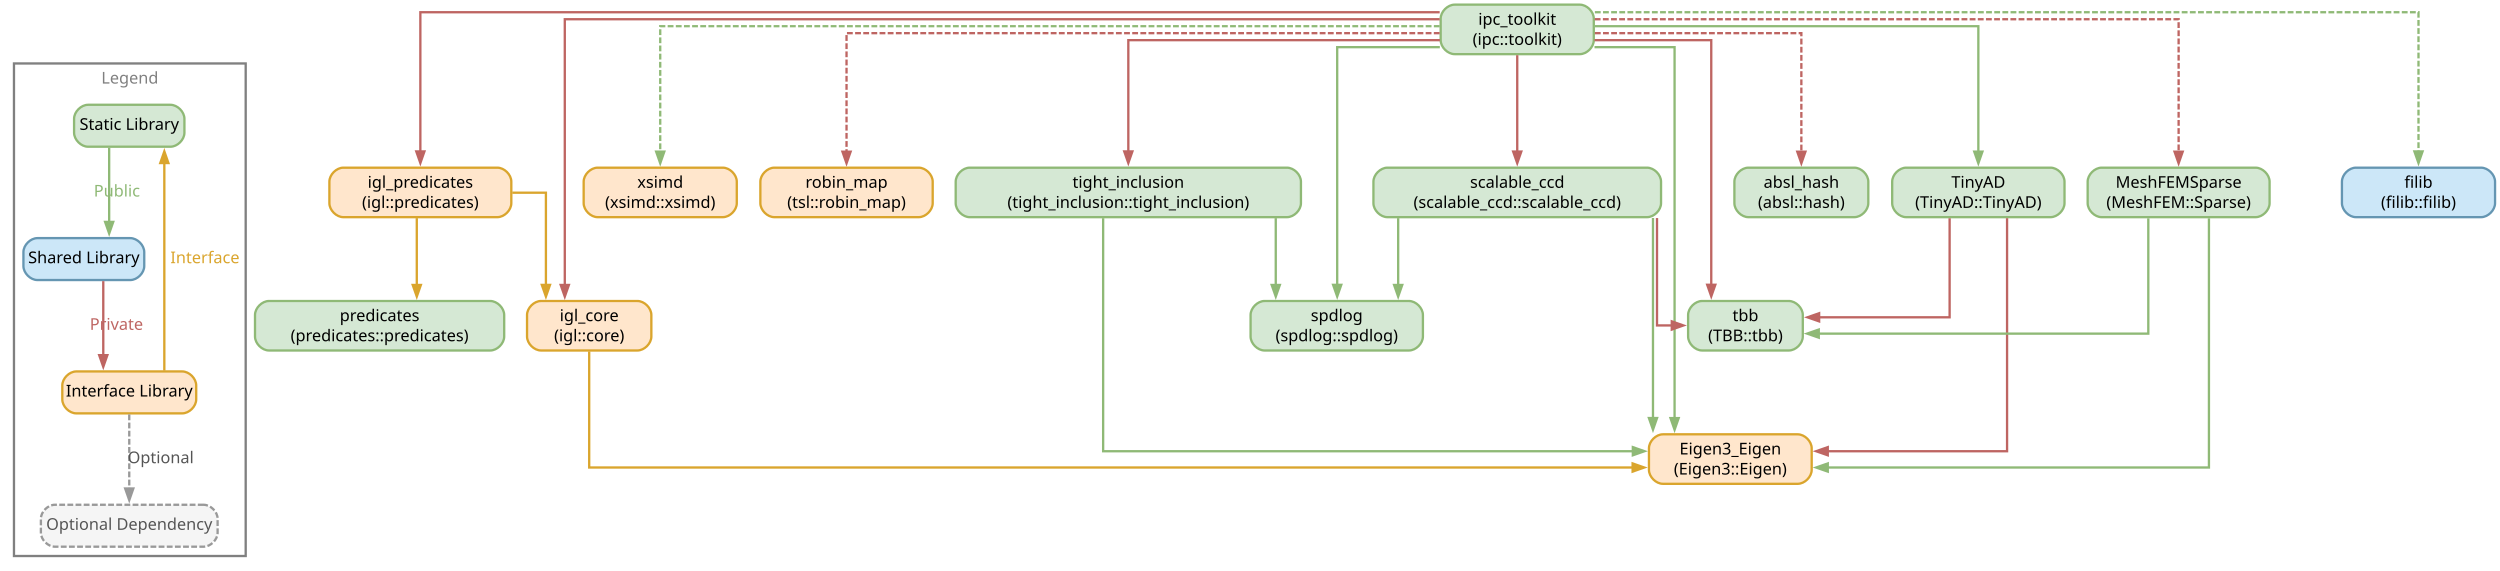
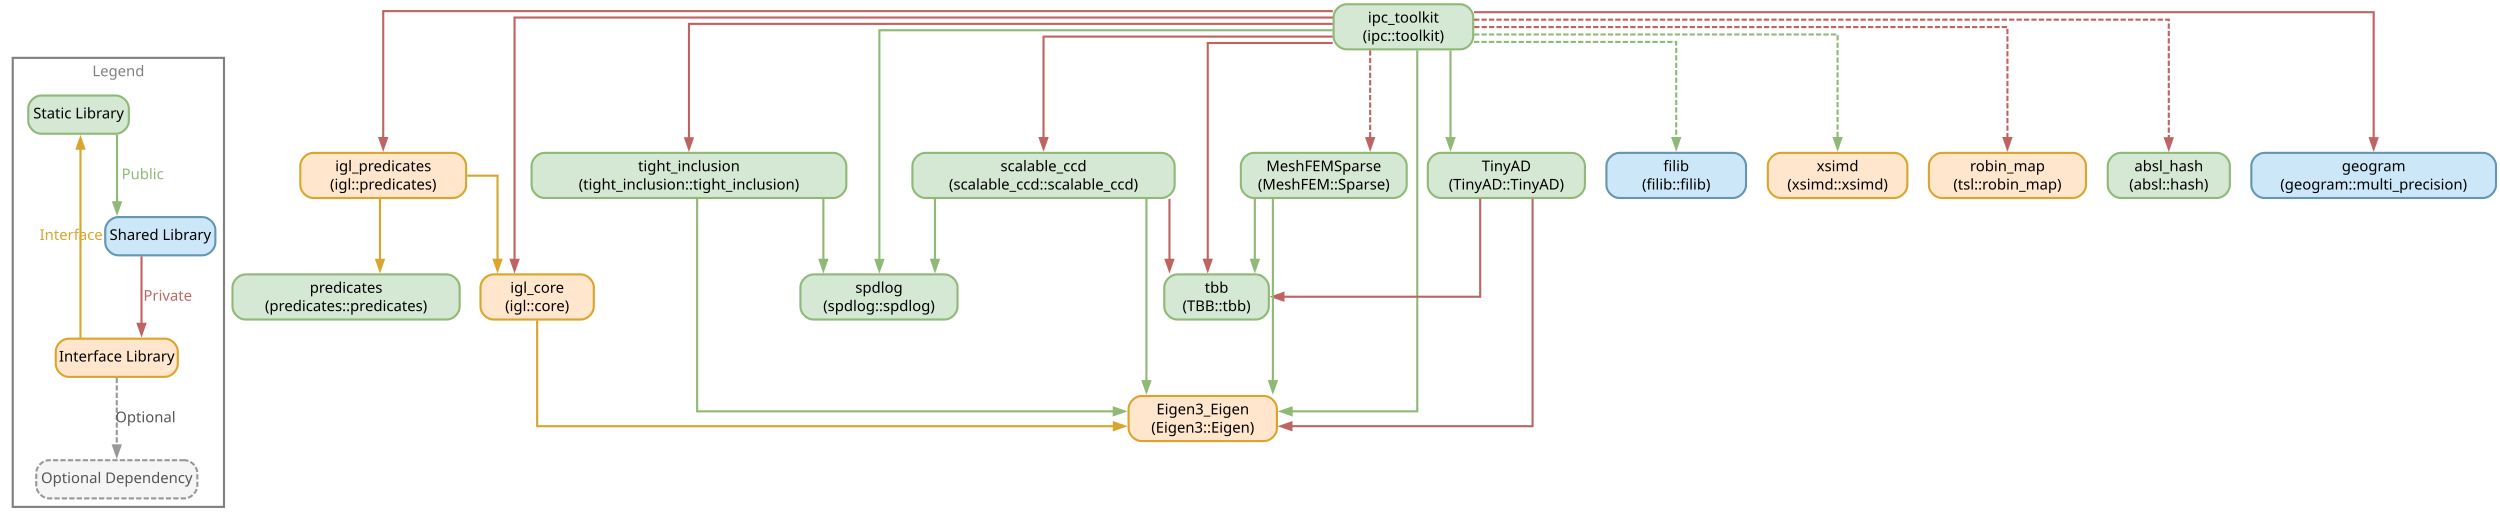
- <svg xmlns="http://www.w3.org/2000/svg" width="2147pt" height="490pt" viewBox="0.00 0.00 2147.00 490.00">
+ <svg xmlns="http://www.w3.org/2000/svg" width="2355pt" height="490pt" viewBox="0.00 0.00 2355.00 490.00">
  <g id="graph0" class="graph" transform="scale(1 1) rotate(0) translate(4 485.5)">
    <g id="clust1" class="cluster">
      <polygon fill="none" stroke="grey" stroke-width="2" points="8,-8 8,-431 207,-431 207,-8 8,-8" />
      <text xml:space="preserve" text-anchor="middle" x="107.5" y="-413.7" font-family="Avenir Medium" font-size="14.00" fill="grey">Legend</text>
    </g>
    <g id="node1" class="node">
-       <path fill="#d5e8d4" stroke="#8fb976" stroke-width="2" d="M142.38,-395.5C142.38,-395.5 71.62,-395.5 71.62,-395.5 65.62,-395.5 59.62,-389.5 59.62,-383.5 59.62,-383.5 59.62,-371.5 59.62,-371.5 59.62,-365.5 65.62,-359.5 71.62,-359.5 71.62,-359.5 142.38,-359.5 142.38,-359.5 148.38,-359.5 154.38,-365.5 154.38,-371.5 154.38,-371.5 154.38,-383.5 154.38,-383.5 154.38,-389.5 148.38,-395.5 142.38,-395.5" />
-       <text xml:space="preserve" text-anchor="middle" x="107" y="-373.95" font-family="Avenir Light" font-size="14.00">Static Library</text>
+       <path fill="#d5e8d4" stroke="#8fb976" stroke-width="2" d="M105.38,-395.5C105.38,-395.5 34.62,-395.5 34.62,-395.5 28.62,-395.5 22.62,-389.5 22.62,-383.5 22.62,-383.5 22.62,-371.5 22.62,-371.5 22.62,-365.5 28.62,-359.5 34.62,-359.5 34.62,-359.5 105.38,-359.5 105.38,-359.5 111.38,-359.5 117.38,-365.5 117.38,-371.5 117.38,-371.5 117.38,-383.5 117.38,-383.5 117.38,-389.5 111.38,-395.5 105.38,-395.5" />
+       <text xml:space="preserve" text-anchor="middle" x="70" y="-373.95" font-family="Avenir Light" font-size="14.00">Static Library</text>
    </g>
    <g id="node2" class="node">
-       <path fill="#cce7f8" stroke="#6596b2" stroke-width="2" d="M107.88,-281C107.88,-281 28.12,-281 28.12,-281 22.12,-281 16.12,-275 16.12,-269 16.12,-269 16.12,-257 16.12,-257 16.12,-251 22.12,-245 28.12,-245 28.12,-245 107.88,-245 107.88,-245 113.88,-245 119.88,-251 119.88,-257 119.88,-257 119.88,-269 119.88,-269 119.88,-275 113.88,-281 107.88,-281" />
-       <text xml:space="preserve" text-anchor="middle" x="68" y="-259.45" font-family="Avenir Light" font-size="14.00">Shared Library</text>
+       <path fill="#cce7f8" stroke="#6596b2" stroke-width="2" d="M186.88,-281C186.88,-281 107.12,-281 107.12,-281 101.12,-281 95.12,-275 95.12,-269 95.12,-269 95.12,-257 95.12,-257 95.12,-251 101.12,-245 107.12,-245 107.12,-245 186.88,-245 186.88,-245 192.88,-245 198.88,-251 198.88,-257 198.88,-257 198.88,-269 198.88,-269 198.88,-275 192.88,-281 186.88,-281" />
+       <text xml:space="preserve" text-anchor="middle" x="147" y="-259.45" font-family="Avenir Light" font-size="14.00">Shared Library</text>
    </g>
    <g id="edge1" class="edge">
-       <path fill="none" stroke="#8fb976" stroke-width="2" d="M89.75,-358.59C89.75,-358.59 89.75,-294.96 89.75,-294.96" />
-       <polygon fill="#8fb976" stroke="#8fb976" stroke-width="2" points="93.25,-294.96 89.75,-284.96 86.25,-294.96 93.25,-294.96" />
-       <text xml:space="preserve" text-anchor="middle" x="96.38" y="-316.7" font-family="Avenir Light" font-size="14.00" fill="#8fb976">Public</text>
+       <path fill="none" stroke="#8fb976" stroke-width="2" d="M106.25,-358.59C106.25,-358.59 106.25,-294.96 106.25,-294.96" />
+       <polygon fill="#8fb976" stroke="#8fb976" stroke-width="2" points="109.75,-294.96 106.25,-284.96 102.75,-294.96 109.75,-294.96" />
+       <text xml:space="preserve" text-anchor="middle" x="130.38" y="-316.7" font-family="Avenir Light" font-size="14.00" fill="#8fb976">Public</text>
    </g>
    <g id="node3" class="node">
-       <path fill="#ffe6cc" stroke="#daa52d" stroke-width="2" d="M152.5,-166.5C152.5,-166.5 61.5,-166.5 61.5,-166.5 55.5,-166.5 49.5,-160.5 49.5,-154.5 49.5,-154.5 49.5,-142.5 49.5,-142.5 49.5,-136.5 55.5,-130.5 61.5,-130.5 61.5,-130.5 152.5,-130.5 152.5,-130.5 158.5,-130.5 164.5,-136.5 164.5,-142.5 164.5,-142.5 164.5,-154.5 164.5,-154.5 164.5,-160.5 158.5,-166.5 152.5,-166.5" />
-       <text xml:space="preserve" text-anchor="middle" x="107" y="-144.95" font-family="Avenir Light" font-size="14.00">Interface Library</text>
+       <path fill="#ffe6cc" stroke="#daa52d" stroke-width="2" d="M151.5,-166.5C151.5,-166.5 60.5,-166.5 60.5,-166.5 54.5,-166.5 48.5,-160.5 48.5,-154.5 48.5,-154.5 48.5,-142.5 48.5,-142.5 48.5,-136.5 54.5,-130.5 60.5,-130.5 60.5,-130.5 151.5,-130.5 151.5,-130.5 157.5,-130.5 163.5,-136.5 163.5,-142.5 163.5,-142.5 163.5,-154.5 163.5,-154.5 163.5,-160.5 157.5,-166.5 151.5,-166.5" />
+       <text xml:space="preserve" text-anchor="middle" x="106" y="-144.95" font-family="Avenir Light" font-size="14.00">Interface Library</text>
    </g>
    <g id="edge3" class="edge">
-       <path fill="none" stroke="#be6562" stroke-width="2" d="M84.69,-244.09C84.69,-244.09 84.69,-180.46 84.69,-180.46" />
-       <polygon fill="#be6562" stroke="#be6562" stroke-width="2" points="88.19,-180.46 84.69,-170.46 81.19,-180.46 88.19,-180.46" />
-       <text xml:space="preserve" text-anchor="middle" x="96" y="-202.2" font-family="Avenir Light" font-size="14.00" fill="#be6562">Private</text>
+       <path fill="none" stroke="#be6562" stroke-width="2" d="M129.31,-244.09C129.31,-244.09 129.31,-180.46 129.31,-180.46" />
+       <polygon fill="#be6562" stroke="#be6562" stroke-width="2" points="132.81,-180.46 129.31,-170.46 125.81,-180.46 132.81,-180.46" />
+       <text xml:space="preserve" text-anchor="middle" x="154" y="-202.2" font-family="Avenir Light" font-size="14.00" fill="#be6562">Private</text>
    </g>
    <g id="edge2" class="edge">
-       <path fill="none" stroke="#daa52d" stroke-width="2" d="M137.12,-167.24C137.12,-167.24 137.12,-345.47 137.12,-345.47" />
-       <polygon fill="#daa52d" stroke="#daa52d" stroke-width="2" points="133.63,-345.47 137.13,-355.47 140.63,-345.47 133.63,-345.47" />
-       <text xml:space="preserve" text-anchor="middle" x="172" y="-259.45" font-family="Avenir Light" font-size="14.00" fill="#daa52d">Interface</text>
+       <path fill="none" stroke="#daa52d" stroke-width="2" d="M71.81,-167.24C71.81,-167.24 71.81,-345.47 71.81,-345.47" />
+       <polygon fill="#daa52d" stroke="#daa52d" stroke-width="2" points="68.31,-345.47 71.81,-355.47 75.31,-345.47 68.31,-345.47" />
+       <text xml:space="preserve" text-anchor="middle" x="63" y="-259.45" font-family="Avenir Light" font-size="14.00" fill="#daa52d">Interface</text>
    </g>
    <g id="node4" class="node">
-       <path fill="#f5f5f5" stroke="#999999" stroke-width="2" stroke-dasharray="5,2" d="M170.88,-52C170.88,-52 43.12,-52 43.12,-52 37.12,-52 31.12,-46 31.12,-40 31.12,-40 31.12,-28 31.12,-28 31.12,-22 37.12,-16 43.12,-16 43.12,-16 170.88,-16 170.88,-16 176.88,-16 182.88,-22 182.88,-28 182.88,-28 182.88,-40 182.88,-40 182.88,-46 176.88,-52 170.88,-52" />
-       <text xml:space="preserve" text-anchor="middle" x="107" y="-30.45" font-family="Avenir Light" font-size="14.00" fill="#555555">Optional Dependency</text>
+       <path fill="#f5f5f5" stroke="#999999" stroke-width="2" stroke-dasharray="5,2" d="M169.88,-52C169.88,-52 42.12,-52 42.12,-52 36.12,-52 30.12,-46 30.12,-40 30.12,-40 30.12,-28 30.12,-28 30.12,-22 36.12,-16 42.12,-16 42.12,-16 169.88,-16 169.88,-16 175.88,-16 181.88,-22 181.88,-28 181.88,-28 181.88,-40 181.88,-40 181.88,-46 175.88,-52 169.88,-52" />
+       <text xml:space="preserve" text-anchor="middle" x="106" y="-30.45" font-family="Avenir Light" font-size="14.00" fill="#555555">Optional Dependency</text>
    </g>
    <g id="edge4" class="edge">
-       <path fill="none" stroke="#999999" stroke-width="2" stroke-dasharray="5,2" d="M107,-129.59C107,-129.59 107,-65.96 107,-65.96" />
-       <polygon fill="#999999" stroke="#999999" stroke-width="2" points="110.5,-65.96 107,-55.96 103.5,-65.96 110.5,-65.96" />
-       <text xml:space="preserve" text-anchor="middle" x="134" y="-87.7" font-family="Avenir Light" font-size="14.00" fill="#555555">Optional</text>
+       <path fill="none" stroke="#999999" stroke-width="2" stroke-dasharray="5,2" d="M106,-129.59C106,-129.59 106,-65.96 106,-65.96" />
+       <polygon fill="#999999" stroke="#999999" stroke-width="2" points="109.5,-65.96 106,-55.96 102.5,-65.96 109.5,-65.96" />
+       <text xml:space="preserve" text-anchor="middle" x="133" y="-87.7" font-family="Avenir Light" font-size="14.00" fill="#555555">Optional</text>
    </g>
    <g id="node5" class="node">
-       <path fill="#d5e8d4" stroke="#8fb976" stroke-width="2" d="M1352.75,-481.5C1352.75,-481.5 1245.25,-481.5 1245.25,-481.5 1239.25,-481.5 1233.25,-475.5 1233.25,-469.5 1233.25,-469.5 1233.25,-451 1233.25,-451 1233.25,-445 1239.25,-439 1245.25,-439 1245.25,-439 1352.75,-439 1352.75,-439 1358.75,-439 1364.75,-445 1364.75,-451 1364.75,-451 1364.75,-469.5 1364.75,-469.5 1364.75,-475.5 1358.75,-481.5 1352.75,-481.5" />
-       <text xml:space="preserve" text-anchor="middle" x="1299" y="-464.2" font-family="Menlo" font-size="14.00">ipc_toolkit</text>
-       <text xml:space="preserve" text-anchor="middle" x="1299" y="-446.95" font-family="Menlo" font-size="14.00">(ipc::toolkit)</text>
+       <path fill="#d5e8d4" stroke="#8fb976" stroke-width="2" d="M1371.75,-481.5C1371.75,-481.5 1264.25,-481.5 1264.25,-481.5 1258.25,-481.5 1252.25,-475.5 1252.25,-469.5 1252.25,-469.5 1252.25,-451 1252.25,-451 1252.25,-445 1258.25,-439 1264.25,-439 1264.25,-439 1371.75,-439 1371.75,-439 1377.75,-439 1383.75,-445 1383.75,-451 1383.75,-451 1383.75,-469.5 1383.75,-469.5 1383.75,-475.5 1377.75,-481.5 1371.75,-481.5" />
+       <text xml:space="preserve" text-anchor="middle" x="1318" y="-464.2" font-family="Menlo" font-size="14.00">ipc_toolkit</text>
+       <text xml:space="preserve" text-anchor="middle" x="1318" y="-446.95" font-family="Menlo" font-size="14.00">(ipc::toolkit)</text>
    </g>
    <g id="node6" class="node">
-       <path fill="#ffe6cc" stroke="#daa52d" stroke-width="2" d="M1539.88,-112.5C1539.88,-112.5 1424.12,-112.5 1424.12,-112.5 1418.12,-112.5 1412.12,-106.5 1412.12,-100.5 1412.12,-100.5 1412.12,-82 1412.12,-82 1412.12,-76 1418.12,-70 1424.12,-70 1424.12,-70 1539.88,-70 1539.88,-70 1545.88,-70 1551.88,-76 1551.88,-82 1551.88,-82 1551.88,-100.5 1551.88,-100.5 1551.88,-106.5 1545.88,-112.5 1539.88,-112.5" />
-       <text xml:space="preserve" text-anchor="middle" x="1482" y="-95.2" font-family="Menlo" font-size="14.00">Eigen3_Eigen</text>
-       <text xml:space="preserve" text-anchor="middle" x="1482" y="-77.95" font-family="Menlo" font-size="14.00">(Eigen3::Eigen)</text>
+       <path fill="#ffe6cc" stroke="#daa52d" stroke-width="2" d="M1186.88,-112.5C1186.88,-112.5 1071.12,-112.5 1071.12,-112.5 1065.12,-112.5 1059.12,-106.5 1059.12,-100.5 1059.12,-100.5 1059.12,-82 1059.12,-82 1059.12,-76 1065.12,-70 1071.12,-70 1071.12,-70 1186.88,-70 1186.88,-70 1192.88,-70 1198.88,-76 1198.88,-82 1198.88,-82 1198.88,-100.5 1198.88,-100.5 1198.88,-106.5 1192.88,-112.5 1186.88,-112.5" />
+       <text xml:space="preserve" text-anchor="middle" x="1129" y="-95.2" font-family="Menlo" font-size="14.00">Eigen3_Eigen</text>
+       <text xml:space="preserve" text-anchor="middle" x="1129" y="-77.95" font-family="Menlo" font-size="14.00">(Eigen3::Eigen)</text>
    </g>
    <g id="edge8" class="edge">
-       <path fill="none" stroke="#8fb976" stroke-width="2" d="M1365.37,-445C1399.55,-445 1434.12,-445 1434.12,-445 1434.12,-445 1434.12,-126.41 1434.12,-126.41" />
-       <polygon fill="#8fb976" stroke="#8fb976" stroke-width="2" points="1437.63,-126.41 1434.13,-116.41 1430.63,-126.41 1437.63,-126.41" />
+       <path fill="none" stroke="#8fb976" stroke-width="2" d="M1331.06,-438.13C1331.06,-359.49 1331.06,-98 1331.06,-98 1331.06,-98 1212.7,-98 1212.7,-98" />
+       <polygon fill="#8fb976" stroke="#8fb976" stroke-width="2" points="1212.7,-94.5 1202.7,-98 1212.7,-101.5 1212.7,-94.5" />
    </g>
    <g id="node7" class="node">
-       <path fill="#cce7f8" stroke="#6596b2" stroke-width="2" d="M2126.75,-341.5C2126.75,-341.5 2019.25,-341.5 2019.25,-341.5 2013.25,-341.5 2007.25,-335.5 2007.25,-329.5 2007.25,-329.5 2007.25,-311 2007.25,-311 2007.25,-305 2013.25,-299 2019.25,-299 2019.25,-299 2126.75,-299 2126.75,-299 2132.75,-299 2138.75,-305 2138.75,-311 2138.75,-311 2138.75,-329.5 2138.75,-329.5 2138.75,-335.5 2132.75,-341.5 2126.75,-341.5" />
-       <text xml:space="preserve" text-anchor="middle" x="2073" y="-324.2" font-family="Menlo" font-size="14.00">filib</text>
-       <text xml:space="preserve" text-anchor="middle" x="2073" y="-306.95" font-family="Menlo" font-size="14.00">(filib::filib)</text>
+       <path fill="#cce7f8" stroke="#6596b2" stroke-width="2" d="M1628.75,-341.5C1628.75,-341.5 1521.25,-341.5 1521.25,-341.5 1515.25,-341.5 1509.25,-335.5 1509.25,-329.5 1509.25,-329.5 1509.25,-311 1509.25,-311 1509.25,-305 1515.25,-299 1521.25,-299 1521.25,-299 1628.75,-299 1628.75,-299 1634.75,-299 1640.75,-305 1640.75,-311 1640.75,-311 1640.75,-329.5 1640.75,-329.5 1640.75,-335.5 1634.75,-341.5 1628.75,-341.5" />
+       <text xml:space="preserve" text-anchor="middle" x="1575" y="-324.2" font-family="Menlo" font-size="14.00">filib</text>
+       <text xml:space="preserve" text-anchor="middle" x="1575" y="-306.95" font-family="Menlo" font-size="14.00">(filib::filib)</text>
    </g>
    <g id="edge9" class="edge">
-       <path fill="none" stroke="#8fb976" stroke-width="2" stroke-dasharray="5,2" d="M1365.66,-475C1553.4,-475 2073,-475 2073,-475 2073,-475 2073,-355.45 2073,-355.45" />
-       <polygon fill="#8fb976" stroke="#8fb976" stroke-width="2" points="2076.5,-355.45 2073,-345.45 2069.5,-355.45 2076.5,-355.45" />
+       <path fill="none" stroke="#8fb976" stroke-width="2" stroke-dasharray="5,2" d="M1384.52,-446C1460.67,-446 1575,-446 1575,-446 1575,-446 1575,-355.47 1575,-355.47" />
+       <polygon fill="#8fb976" stroke="#8fb976" stroke-width="2" points="1578.5,-355.47 1575,-345.47 1571.5,-355.47 1578.5,-355.47" />
    </g>
    <g id="node8" class="node">
      <path fill="#ffe6cc" stroke="#daa52d" stroke-width="2" d="M543.38,-227C543.38,-227 460.62,-227 460.62,-227 454.62,-227 448.62,-221 448.62,-215 448.62,-215 448.62,-196.5 448.62,-196.5 448.62,-190.5 454.62,-184.5 460.62,-184.5 460.62,-184.5 543.38,-184.5 543.38,-184.5 549.38,-184.5 555.38,-190.5 555.38,-196.5 555.38,-196.5 555.38,-215 555.38,-215 555.38,-221 549.38,-227 543.38,-227" />
      <text xml:space="preserve" text-anchor="middle" x="502" y="-209.7" font-family="Menlo" font-size="14.00">igl_core</text>
      <text xml:space="preserve" text-anchor="middle" x="502" y="-192.45" font-family="Menlo" font-size="14.00">(igl::core)</text>
    </g>
    <g id="edge10" class="edge">
-       <path fill="none" stroke="#be6562" stroke-width="2" d="M1232.41,-469C1037.37,-469 481.04,-469 481.04,-469 481.04,-469 481.04,-240.77 481.04,-240.77" />
-       <polygon fill="#be6562" stroke="#be6562" stroke-width="2" points="484.54,-240.77 481.04,-230.77 477.54,-240.77 484.54,-240.77" />
+       <path fill="none" stroke="#be6562" stroke-width="2" d="M1251.6,-469C1053.56,-469 480.71,-469 480.71,-469 480.71,-469 480.71,-240.77 480.71,-240.77" />
+       <polygon fill="#be6562" stroke="#be6562" stroke-width="2" points="484.21,-240.77 480.71,-230.77 477.21,-240.77 484.21,-240.77" />
    </g>
    <g id="node9" class="node">
      <path fill="#ffe6cc" stroke="#daa52d" stroke-width="2" d="M423.12,-341.5C423.12,-341.5 290.88,-341.5 290.88,-341.5 284.88,-341.5 278.88,-335.5 278.88,-329.5 278.88,-329.5 278.88,-311 278.88,-311 278.88,-305 284.88,-299 290.88,-299 290.88,-299 423.12,-299 423.12,-299 429.12,-299 435.12,-305 435.12,-311 435.12,-311 435.12,-329.5 435.12,-329.5 435.12,-335.5 429.12,-341.5 423.12,-341.5" />
      <text xml:space="preserve" text-anchor="middle" x="357" y="-324.2" font-family="Menlo" font-size="14.00">igl_predicates</text>
      <text xml:space="preserve" text-anchor="middle" x="357" y="-306.95" font-family="Menlo" font-size="14.00">(igl::predicates)</text>
    </g>
    <g id="edge11" class="edge">
-       <path fill="none" stroke="#be6562" stroke-width="2" d="M1232.39,-475C1017.57,-475 357,-475 357,-475 357,-475 357,-355.45 357,-355.45" />
+       <path fill="none" stroke="#be6562" stroke-width="2" d="M1251.57,-475C1034.04,-475 357,-475 357,-475 357,-475 357,-355.45 357,-355.45" />
      <polygon fill="#be6562" stroke="#be6562" stroke-width="2" points="360.5,-355.45 357,-345.45 353.5,-355.45 360.5,-355.45" />
    </g>
    <g id="node11" class="node">
-       <path fill="#ffe6cc" stroke="#daa52d" stroke-width="2" d="M616.75,-341.5C616.75,-341.5 509.25,-341.5 509.25,-341.5 503.25,-341.5 497.25,-335.5 497.25,-329.5 497.25,-329.5 497.25,-311 497.25,-311 497.25,-305 503.25,-299 509.25,-299 509.25,-299 616.75,-299 616.75,-299 622.75,-299 628.75,-305 628.75,-311 628.75,-311 628.75,-329.5 628.75,-329.5 628.75,-335.5 622.75,-341.5 616.75,-341.5" />
-       <text xml:space="preserve" text-anchor="middle" x="563" y="-324.2" font-family="Menlo" font-size="14.00">xsimd</text>
-       <text xml:space="preserve" text-anchor="middle" x="563" y="-306.95" font-family="Menlo" font-size="14.00">(xsimd::xsimd)</text>
+       <path fill="#ffe6cc" stroke="#daa52d" stroke-width="2" d="M1780.75,-341.5C1780.75,-341.5 1673.25,-341.5 1673.25,-341.5 1667.25,-341.5 1661.25,-335.5 1661.25,-329.5 1661.25,-329.5 1661.25,-311 1661.25,-311 1661.25,-305 1667.25,-299 1673.25,-299 1673.25,-299 1780.75,-299 1780.75,-299 1786.75,-299 1792.75,-305 1792.75,-311 1792.75,-311 1792.75,-329.5 1792.75,-329.5 1792.75,-335.5 1786.75,-341.5 1780.75,-341.5" />
+       <text xml:space="preserve" text-anchor="middle" x="1727" y="-324.2" font-family="Menlo" font-size="14.00">xsimd</text>
+       <text xml:space="preserve" text-anchor="middle" x="1727" y="-306.95" font-family="Menlo" font-size="14.00">(xsimd::xsimd)</text>
    </g>
    <g id="edge12" class="edge">
-       <path fill="none" stroke="#8fb976" stroke-width="2" stroke-dasharray="5,2" d="M1232.39,-463C1051.21,-463 563,-463 563,-463 563,-463 563,-355.27 563,-355.27" />
-       <polygon fill="#8fb976" stroke="#8fb976" stroke-width="2" points="566.5,-355.27 563,-345.27 559.5,-355.27 566.5,-355.27" />
+       <path fill="none" stroke="#8fb976" stroke-width="2" stroke-dasharray="5,2" d="M1384.62,-453C1500.52,-453 1727,-453 1727,-453 1727,-453 1727,-355.5 1727,-355.5" />
+       <polygon fill="#8fb976" stroke="#8fb976" stroke-width="2" points="1730.5,-355.5 1727,-345.5 1723.5,-355.5 1730.5,-355.5" />
    </g>
    <g id="node12" class="node">
-       <path fill="#ffe6cc" stroke="#daa52d" stroke-width="2" d="M785,-341.5C785,-341.5 661,-341.5 661,-341.5 655,-341.5 649,-335.5 649,-329.5 649,-329.5 649,-311 649,-311 649,-305 655,-299 661,-299 661,-299 785,-299 785,-299 791,-299 797,-305 797,-311 797,-311 797,-329.5 797,-329.5 797,-335.5 791,-341.5 785,-341.5" />
-       <text xml:space="preserve" text-anchor="middle" x="723" y="-324.2" font-family="Menlo" font-size="14.00">robin_map</text>
-       <text xml:space="preserve" text-anchor="middle" x="723" y="-306.95" font-family="Menlo" font-size="14.00">(tsl::robin_map)</text>
+       <path fill="#ffe6cc" stroke="#daa52d" stroke-width="2" d="M1949,-341.5C1949,-341.5 1825,-341.5 1825,-341.5 1819,-341.5 1813,-335.5 1813,-329.5 1813,-329.5 1813,-311 1813,-311 1813,-305 1819,-299 1825,-299 1825,-299 1949,-299 1949,-299 1955,-299 1961,-305 1961,-311 1961,-311 1961,-329.5 1961,-329.5 1961,-335.5 1955,-341.5 1949,-341.5" />
+       <text xml:space="preserve" text-anchor="middle" x="1887" y="-324.2" font-family="Menlo" font-size="14.00">robin_map</text>
+       <text xml:space="preserve" text-anchor="middle" x="1887" y="-306.95" font-family="Menlo" font-size="14.00">(tsl::robin_map)</text>
    </g>
    <g id="edge13" class="edge">
-       <path fill="none" stroke="#be6562" stroke-width="2" stroke-dasharray="5,2" d="M1232.36,-457C1080.74,-457 723,-457 723,-457 723,-457 723,-355.25 723,-355.25" />
-       <polygon fill="#be6562" stroke="#be6562" stroke-width="2" points="726.5,-355.25 723,-345.25 719.5,-355.25 726.5,-355.25" />
+       <path fill="none" stroke="#be6562" stroke-width="2" stroke-dasharray="5,2" d="M1384.66,-460C1534.92,-460 1887,-460 1887,-460 1887,-460 1887,-355.42 1887,-355.42" />
+       <polygon fill="#be6562" stroke="#be6562" stroke-width="2" points="1890.5,-355.42 1887,-345.42 1883.5,-355.42 1890.5,-355.42" />
    </g>
    <g id="node13" class="node">
-       <path fill="#d5e8d4" stroke="#8fb976" stroke-width="2" d="M1410.5,-341.5C1410.5,-341.5 1187.5,-341.5 1187.5,-341.5 1181.5,-341.5 1175.5,-335.5 1175.5,-329.5 1175.5,-329.5 1175.5,-311 1175.5,-311 1175.5,-305 1181.5,-299 1187.5,-299 1187.5,-299 1410.5,-299 1410.5,-299 1416.5,-299 1422.5,-305 1422.5,-311 1422.5,-311 1422.5,-329.5 1422.5,-329.5 1422.5,-335.5 1416.5,-341.5 1410.5,-341.5" />
-       <text xml:space="preserve" text-anchor="middle" x="1299" y="-324.2" font-family="Menlo" font-size="14.00">scalable_ccd</text>
-       <text xml:space="preserve" text-anchor="middle" x="1299" y="-306.95" font-family="Menlo" font-size="14.00">(scalable_ccd::scalable_ccd)</text>
+       <path fill="#d5e8d4" stroke="#8fb976" stroke-width="2" d="M1090.5,-341.5C1090.5,-341.5 867.5,-341.5 867.5,-341.5 861.5,-341.5 855.5,-335.5 855.5,-329.5 855.5,-329.5 855.5,-311 855.5,-311 855.5,-305 861.5,-299 867.5,-299 867.5,-299 1090.5,-299 1090.5,-299 1096.5,-299 1102.5,-305 1102.5,-311 1102.5,-311 1102.5,-329.5 1102.5,-329.5 1102.5,-335.5 1096.5,-341.5 1090.5,-341.5" />
+       <text xml:space="preserve" text-anchor="middle" x="979" y="-324.2" font-family="Menlo" font-size="14.00">scalable_ccd</text>
+       <text xml:space="preserve" text-anchor="middle" x="979" y="-306.95" font-family="Menlo" font-size="14.00">(scalable_ccd::scalable_ccd)</text>
    </g>
    <g id="edge17" class="edge">
-       <path fill="none" stroke="#be6562" stroke-width="2" d="M1299,-438.07C1299,-438.07 1299,-355.36 1299,-355.36" />
-       <polygon fill="#be6562" stroke="#be6562" stroke-width="2" points="1302.5,-355.36 1299,-345.36 1295.5,-355.36 1302.5,-355.36" />
+       <path fill="none" stroke="#be6562" stroke-width="2" d="M1251.43,-451C1152.7,-451 979,-451 979,-451 979,-451 979,-355.46 979,-355.46" />
+       <polygon fill="#be6562" stroke="#be6562" stroke-width="2" points="982.5,-355.46 979,-345.46 975.5,-355.46 982.5,-355.46" />
    </g>
    <g id="node14" class="node">
-       <path fill="#d5e8d4" stroke="#8fb976" stroke-width="2" d="M1206,-227C1206,-227 1082,-227 1082,-227 1076,-227 1070,-221 1070,-215 1070,-215 1070,-196.5 1070,-196.5 1070,-190.5 1076,-184.5 1082,-184.5 1082,-184.5 1206,-184.5 1206,-184.5 1212,-184.5 1218,-190.5 1218,-196.5 1218,-196.5 1218,-215 1218,-215 1218,-221 1212,-227 1206,-227" />
-       <text xml:space="preserve" text-anchor="middle" x="1144" y="-209.7" font-family="Menlo" font-size="14.00">spdlog</text>
-       <text xml:space="preserve" text-anchor="middle" x="1144" y="-192.45" font-family="Menlo" font-size="14.00">(spdlog::spdlog)</text>
+       <path fill="#d5e8d4" stroke="#8fb976" stroke-width="2" d="M886,-227C886,-227 762,-227 762,-227 756,-227 750,-221 750,-215 750,-215 750,-196.5 750,-196.5 750,-190.5 756,-184.5 762,-184.5 762,-184.5 886,-184.5 886,-184.5 892,-184.5 898,-190.5 898,-196.5 898,-196.5 898,-215 898,-215 898,-221 892,-227 886,-227" />
+       <text xml:space="preserve" text-anchor="middle" x="824" y="-209.7" font-family="Menlo" font-size="14.00">spdlog</text>
+       <text xml:space="preserve" text-anchor="middle" x="824" y="-192.45" font-family="Menlo" font-size="14.00">(spdlog::spdlog)</text>
    </g>
    <g id="edge18" class="edge">
-       <path fill="none" stroke="#8fb976" stroke-width="2" d="M1232.53,-445C1190.62,-445 1144.38,-445 1144.38,-445 1144.38,-445 1144.38,-240.86 1144.38,-240.86" />
-       <polygon fill="#8fb976" stroke="#8fb976" stroke-width="2" points="1147.88,-240.86 1144.38,-230.86 1140.88,-240.86 1147.88,-240.86" />
+       <path fill="none" stroke="#8fb976" stroke-width="2" d="M1251.43,-457C1116.69,-457 824.38,-457 824.38,-457 824.38,-457 824.38,-240.63 824.38,-240.63" />
+       <polygon fill="#8fb976" stroke="#8fb976" stroke-width="2" points="827.88,-240.63 824.38,-230.63 820.88,-240.63 827.88,-240.63" />
    </g>
    <g id="node15" class="node">
-       <path fill="#d5e8d4" stroke="#8fb976" stroke-width="2" d="M1532.25,-227C1532.25,-227 1457.75,-227 1457.75,-227 1451.75,-227 1445.75,-221 1445.75,-215 1445.75,-215 1445.75,-196.5 1445.75,-196.5 1445.75,-190.5 1451.75,-184.5 1457.75,-184.5 1457.75,-184.5 1532.25,-184.5 1532.25,-184.5 1538.25,-184.5 1544.25,-190.5 1544.25,-196.5 1544.25,-196.5 1544.25,-215 1544.25,-215 1544.25,-221 1538.25,-227 1532.25,-227" />
-       <text xml:space="preserve" text-anchor="middle" x="1495" y="-209.7" font-family="Menlo" font-size="14.00">tbb</text>
-       <text xml:space="preserve" text-anchor="middle" x="1495" y="-192.45" font-family="Menlo" font-size="14.00">(TBB::tbb)</text>
+       <path fill="#d5e8d4" stroke="#8fb976" stroke-width="2" d="M1179.25,-227C1179.25,-227 1104.75,-227 1104.75,-227 1098.75,-227 1092.75,-221 1092.75,-215 1092.75,-215 1092.75,-196.5 1092.75,-196.5 1092.75,-190.5 1098.75,-184.5 1104.75,-184.5 1104.75,-184.5 1179.25,-184.5 1179.25,-184.5 1185.25,-184.5 1191.25,-190.5 1191.25,-196.5 1191.25,-196.5 1191.25,-215 1191.25,-215 1191.25,-221 1185.25,-227 1179.25,-227" />
+       <text xml:space="preserve" text-anchor="middle" x="1142" y="-209.7" font-family="Menlo" font-size="14.00">tbb</text>
+       <text xml:space="preserve" text-anchor="middle" x="1142" y="-192.45" font-family="Menlo" font-size="14.00">(TBB::tbb)</text>
    </g>
    <g id="edge19" class="edge">
-       <path fill="none" stroke="#be6562" stroke-width="2" d="M1365.33,-451C1411.8,-451 1465.62,-451 1465.62,-451 1465.62,-451 1465.62,-240.97 1465.62,-240.97" />
-       <polygon fill="#be6562" stroke="#be6562" stroke-width="2" points="1469.13,-240.97 1465.63,-230.97 1462.13,-240.97 1469.13,-240.97" />
+       <path fill="none" stroke="#be6562" stroke-width="2" d="M1251.46,-445C1198.66,-445 1133.69,-445 1133.69,-445 1133.69,-445 1133.69,-240.86 1133.69,-240.86" />
+       <polygon fill="#be6562" stroke="#be6562" stroke-width="2" points="1137.19,-240.86 1133.69,-230.86 1130.19,-240.86 1137.19,-240.86" />
    </g>
    <g id="node16" class="node">
-       <path fill="#d5e8d4" stroke="#8fb976" stroke-width="2" d="M1101.25,-341.5C1101.25,-341.5 828.75,-341.5 828.75,-341.5 822.75,-341.5 816.75,-335.5 816.75,-329.5 816.75,-329.5 816.75,-311 816.75,-311 816.75,-305 822.75,-299 828.75,-299 828.75,-299 1101.25,-299 1101.25,-299 1107.25,-299 1113.25,-305 1113.25,-311 1113.25,-311 1113.25,-329.5 1113.25,-329.5 1113.25,-335.5 1107.25,-341.5 1101.25,-341.5" />
-       <text xml:space="preserve" text-anchor="middle" x="965" y="-324.2" font-family="Menlo" font-size="14.00">tight_inclusion</text>
-       <text xml:space="preserve" text-anchor="middle" x="965" y="-306.95" font-family="Menlo" font-size="14.00">(tight_inclusion::tight_inclusion)</text>
+       <path fill="#d5e8d4" stroke="#8fb976" stroke-width="2" d="M781.25,-341.5C781.25,-341.5 508.75,-341.5 508.75,-341.5 502.75,-341.5 496.75,-335.5 496.75,-329.5 496.75,-329.5 496.75,-311 496.75,-311 496.75,-305 502.75,-299 508.75,-299 508.75,-299 781.25,-299 781.25,-299 787.25,-299 793.25,-305 793.25,-311 793.25,-311 793.25,-329.5 793.25,-329.5 793.25,-335.5 787.25,-341.5 781.25,-341.5" />
+       <text xml:space="preserve" text-anchor="middle" x="645" y="-324.2" font-family="Menlo" font-size="14.00">tight_inclusion</text>
+       <text xml:space="preserve" text-anchor="middle" x="645" y="-306.95" font-family="Menlo" font-size="14.00">(tight_inclusion::tight_inclusion)</text>
    </g>
    <g id="edge22" class="edge">
-       <path fill="none" stroke="#be6562" stroke-width="2" d="M1232.61,-451C1135.21,-451 965,-451 965,-451 965,-451 965,-355.46 965,-355.46" />
-       <polygon fill="#be6562" stroke="#be6562" stroke-width="2" points="968.5,-355.46 965,-345.46 961.5,-355.46 968.5,-355.46" />
+       <path fill="none" stroke="#be6562" stroke-width="2" d="M1251.32,-463C1081.31,-463 645,-463 645,-463 645,-463 645,-355.27 645,-355.27" />
+       <polygon fill="#be6562" stroke="#be6562" stroke-width="2" points="648.5,-355.27 645,-345.27 641.5,-355.27 648.5,-355.27" />
    </g>
    <g id="node17" class="node">
-       <path fill="#d5e8d4" stroke="#8fb976" stroke-width="2" d="M1588.5,-341.5C1588.5,-341.5 1497.5,-341.5 1497.5,-341.5 1491.5,-341.5 1485.5,-335.5 1485.5,-329.5 1485.5,-329.5 1485.5,-311 1485.5,-311 1485.5,-305 1491.5,-299 1497.5,-299 1497.5,-299 1588.5,-299 1588.5,-299 1594.5,-299 1600.5,-305 1600.5,-311 1600.5,-311 1600.5,-329.5 1600.5,-329.5 1600.5,-335.5 1594.5,-341.5 1588.5,-341.5" />
-       <text xml:space="preserve" text-anchor="middle" x="1543" y="-324.2" font-family="Menlo" font-size="14.00">absl_hash</text>
-       <text xml:space="preserve" text-anchor="middle" x="1543" y="-306.95" font-family="Menlo" font-size="14.00">(absl::hash)</text>
+       <path fill="#d5e8d4" stroke="#8fb976" stroke-width="2" d="M2084.5,-341.5C2084.5,-341.5 1993.5,-341.5 1993.5,-341.5 1987.5,-341.5 1981.5,-335.5 1981.5,-329.5 1981.5,-329.5 1981.5,-311 1981.5,-311 1981.5,-305 1987.5,-299 1993.5,-299 1993.5,-299 2084.5,-299 2084.5,-299 2090.5,-299 2096.5,-305 2096.5,-311 2096.5,-311 2096.5,-329.5 2096.5,-329.5 2096.5,-335.5 2090.5,-341.5 2084.5,-341.5" />
+       <text xml:space="preserve" text-anchor="middle" x="2039" y="-324.2" font-family="Menlo" font-size="14.00">absl_hash</text>
+       <text xml:space="preserve" text-anchor="middle" x="2039" y="-306.95" font-family="Menlo" font-size="14.00">(absl::hash)</text>
    </g>
    <g id="edge23" class="edge">
-       <path fill="none" stroke="#be6562" stroke-width="2" stroke-dasharray="5,2" d="M1365.67,-457C1437.92,-457 1543,-457 1543,-457 1543,-457 1543,-355.25 1543,-355.25" />
-       <polygon fill="#be6562" stroke="#be6562" stroke-width="2" points="1546.5,-355.25 1543,-345.25 1539.5,-355.25 1546.5,-355.25" />
+       <path fill="none" stroke="#be6562" stroke-width="2" stroke-dasharray="5,2" d="M1384.54,-467C1563.03,-467 2039,-467 2039,-467 2039,-467 2039,-355.25 2039,-355.25" />
+       <polygon fill="#be6562" stroke="#be6562" stroke-width="2" points="2042.5,-355.25 2039,-345.25 2035.5,-355.25 2042.5,-355.25" />
    </g>
    <g id="node18" class="node">
-       <path fill="#d5e8d4" stroke="#8fb976" stroke-width="2" d="M1757,-341.5C1757,-341.5 1633,-341.5 1633,-341.5 1627,-341.5 1621,-335.5 1621,-329.5 1621,-329.5 1621,-311 1621,-311 1621,-305 1627,-299 1633,-299 1633,-299 1757,-299 1757,-299 1763,-299 1769,-305 1769,-311 1769,-311 1769,-329.5 1769,-329.5 1769,-335.5 1763,-341.5 1757,-341.5" />
-       <text xml:space="preserve" text-anchor="middle" x="1695" y="-324.2" font-family="Menlo" font-size="14.00">TinyAD</text>
-       <text xml:space="preserve" text-anchor="middle" x="1695" y="-306.95" font-family="Menlo" font-size="14.00">(TinyAD::TinyAD)</text>
+       <path fill="#d5e8d4" stroke="#8fb976" stroke-width="2" d="M1477,-341.5C1477,-341.5 1353,-341.5 1353,-341.5 1347,-341.5 1341,-335.5 1341,-329.5 1341,-329.5 1341,-311 1341,-311 1341,-305 1347,-299 1353,-299 1353,-299 1477,-299 1477,-299 1483,-299 1489,-305 1489,-311 1489,-311 1489,-329.5 1489,-329.5 1489,-335.5 1483,-341.5 1477,-341.5" />
+       <text xml:space="preserve" text-anchor="middle" x="1415" y="-324.2" font-family="Menlo" font-size="14.00">TinyAD</text>
+       <text xml:space="preserve" text-anchor="middle" x="1415" y="-306.95" font-family="Menlo" font-size="14.00">(TinyAD::TinyAD)</text>
    </g>
    <g id="edge24" class="edge">
-       <path fill="none" stroke="#8fb976" stroke-width="2" d="M1365.73,-463C1478.59,-463 1695,-463 1695,-463 1695,-463 1695,-355.27 1695,-355.27" />
-       <polygon fill="#8fb976" stroke="#8fb976" stroke-width="2" points="1698.5,-355.27 1695,-345.27 1691.5,-355.27 1698.5,-355.27" />
+       <path fill="none" stroke="#8fb976" stroke-width="2" d="M1362.38,-438.07C1362.38,-438.07 1362.38,-355.36 1362.38,-355.36" />
+       <polygon fill="#8fb976" stroke="#8fb976" stroke-width="2" points="1365.88,-355.36 1362.38,-345.36 1358.88,-355.36 1365.88,-355.36" />
    </g>
    <g id="node19" class="node">
-       <path fill="#d5e8d4" stroke="#8fb976" stroke-width="2" d="M1933.12,-341.5C1933.12,-341.5 1800.88,-341.5 1800.88,-341.5 1794.88,-341.5 1788.88,-335.5 1788.88,-329.5 1788.88,-329.5 1788.88,-311 1788.88,-311 1788.88,-305 1794.88,-299 1800.88,-299 1800.88,-299 1933.12,-299 1933.12,-299 1939.12,-299 1945.12,-305 1945.12,-311 1945.12,-311 1945.12,-329.5 1945.12,-329.5 1945.12,-335.5 1939.12,-341.5 1933.12,-341.5" />
-       <text xml:space="preserve" text-anchor="middle" x="1867" y="-324.2" font-family="Menlo" font-size="14.00">MeshFEMSparse</text>
-       <text xml:space="preserve" text-anchor="middle" x="1867" y="-306.95" font-family="Menlo" font-size="14.00">(MeshFEM::Sparse)</text>
+       <path fill="#d5e8d4" stroke="#8fb976" stroke-width="2" d="M1309.12,-341.5C1309.12,-341.5 1176.88,-341.5 1176.88,-341.5 1170.88,-341.5 1164.88,-335.5 1164.88,-329.5 1164.88,-329.5 1164.88,-311 1164.88,-311 1164.88,-305 1170.88,-299 1176.88,-299 1176.88,-299 1309.12,-299 1309.12,-299 1315.12,-299 1321.12,-305 1321.12,-311 1321.12,-311 1321.12,-329.5 1321.12,-329.5 1321.12,-335.5 1315.12,-341.5 1309.12,-341.5" />
+       <text xml:space="preserve" text-anchor="middle" x="1243" y="-324.2" font-family="Menlo" font-size="14.00">MeshFEMSparse</text>
+       <text xml:space="preserve" text-anchor="middle" x="1243" y="-306.95" font-family="Menlo" font-size="14.00">(MeshFEM::Sparse)</text>
    </g>
    <g id="edge27" class="edge">
-       <path fill="none" stroke="#be6562" stroke-width="2" stroke-dasharray="5,2" d="M1365.55,-469C1515.54,-469 1867,-469 1867,-469 1867,-469 1867,-355.23 1867,-355.23" />
-       <polygon fill="#be6562" stroke="#be6562" stroke-width="2" points="1870.5,-355.23 1867,-345.23 1863.5,-355.23 1870.5,-355.23" />
+       <path fill="none" stroke="#be6562" stroke-width="2" stroke-dasharray="5,2" d="M1286.69,-438.07C1286.69,-438.07 1286.69,-355.36 1286.69,-355.36" />
+       <polygon fill="#be6562" stroke="#be6562" stroke-width="2" points="1290.19,-355.36 1286.69,-345.36 1283.19,-355.36 1290.19,-355.36" />
+     </g>
+     <g id="node20" class="node">
+       <path fill="#cce7f8" stroke="#6596b2" stroke-width="2" d="M2335.25,-341.5C2335.25,-341.5 2128.75,-341.5 2128.75,-341.5 2122.75,-341.5 2116.75,-335.5 2116.75,-329.5 2116.75,-329.5 2116.75,-311 2116.75,-311 2116.75,-305 2122.75,-299 2128.75,-299 2128.75,-299 2335.25,-299 2335.25,-299 2341.25,-299 2347.25,-305 2347.25,-311 2347.25,-311 2347.25,-329.5 2347.25,-329.5 2347.25,-335.5 2341.25,-341.5 2335.25,-341.5" />
+       <text xml:space="preserve" text-anchor="middle" x="2232" y="-324.2" font-family="Menlo" font-size="14.00">geogram</text>
+       <text xml:space="preserve" text-anchor="middle" x="2232" y="-306.95" font-family="Menlo" font-size="14.00">(geogram::multi_precision)</text>
+     </g>
+     <g id="edge30" class="edge">
+       <path fill="none" stroke="#be6562" stroke-width="2" d="M1384.47,-474C1594.8,-474 2232,-474 2232,-474 2232,-474 2232,-355.31 2232,-355.31" />
+       <polygon fill="#be6562" stroke="#be6562" stroke-width="2" points="2235.5,-355.31 2232,-345.31 2228.5,-355.31 2235.5,-355.31" />
    </g>
    <g id="edge5" class="edge">
-       <path fill="none" stroke="#daa52d" stroke-width="2" d="M502,-183.7C502,-148.62 502,-84 502,-84 502,-84 1398.1,-84 1398.1,-84" />
-       <polygon fill="#daa52d" stroke="#daa52d" stroke-width="2" points="1398.1,-87.5 1408.1,-84 1398.1,-80.5 1398.1,-87.5" />
+       <path fill="none" stroke="#daa52d" stroke-width="2" d="M502,-183.7C502,-148.62 502,-84 502,-84 502,-84 1045.27,-84 1045.27,-84" />
+       <polygon fill="#daa52d" stroke="#daa52d" stroke-width="2" points="1045.27,-87.5 1055.27,-84 1045.27,-80.5 1045.27,-87.5" />
    </g>
    <g id="edge6" class="edge">
-       <path fill="none" stroke="#daa52d" stroke-width="2" d="M435.94,-320C452.38,-320 464.83,-320 464.83,-320 464.83,-320 464.83,-240.81 464.83,-240.81" />
-       <polygon fill="#daa52d" stroke="#daa52d" stroke-width="2" points="468.33,-240.81 464.83,-230.81 461.33,-240.81 468.33,-240.81" />
+       <path fill="none" stroke="#daa52d" stroke-width="2" d="M436.1,-320C452.37,-320 464.67,-320 464.67,-320 464.67,-320 464.67,-240.81 464.67,-240.81" />
+       <polygon fill="#daa52d" stroke="#daa52d" stroke-width="2" points="468.17,-240.81 464.67,-230.81 461.17,-240.81 468.17,-240.81" />
    </g>
    <g id="node10" class="node">
      <path fill="#d5e8d4" stroke="#8fb976" stroke-width="2" d="M417,-227C417,-227 227,-227 227,-227 221,-227 215,-221 215,-215 215,-215 215,-196.5 215,-196.5 215,-190.5 221,-184.5 227,-184.5 227,-184.5 417,-184.5 417,-184.5 423,-184.5 429,-190.5 429,-196.5 429,-196.5 429,-215 429,-215 429,-221 423,-227 417,-227" />
      <text xml:space="preserve" text-anchor="middle" x="322" y="-209.7" font-family="Menlo" font-size="14.00">predicates</text>
      <text xml:space="preserve" text-anchor="middle" x="322" y="-192.45" font-family="Menlo" font-size="14.00">(predicates::predicates)</text>
    </g>
    <g id="edge7" class="edge">
      <path fill="none" stroke="#daa52d" stroke-width="2" d="M353.94,-298.17C353.94,-298.17 353.94,-240.79 353.94,-240.79" />
      <polygon fill="#daa52d" stroke="#daa52d" stroke-width="2" points="357.44,-240.79 353.94,-230.79 350.44,-240.79 357.44,-240.79" />
    </g>
    <g id="edge14" class="edge">
-       <path fill="none" stroke="#8fb976" stroke-width="2" d="M1415.58,-298.29C1415.58,-298.29 1415.58,-126.5 1415.58,-126.5" />
-       <polygon fill="#8fb976" stroke="#8fb976" stroke-width="2" points="1419.08,-126.5 1415.58,-116.5 1412.08,-126.5 1419.08,-126.5" />
+       <path fill="none" stroke="#8fb976" stroke-width="2" d="M1075.94,-298.29C1075.94,-298.29 1075.94,-126.5 1075.94,-126.5" />
+       <polygon fill="#8fb976" stroke="#8fb976" stroke-width="2" points="1079.44,-126.5 1075.94,-116.5 1072.44,-126.5 1079.44,-126.5" />
    </g>
    <g id="edge15" class="edge">
-       <path fill="none" stroke="#8fb976" stroke-width="2" d="M1196.75,-298.17C1196.75,-298.17 1196.75,-240.79 1196.75,-240.79" />
-       <polygon fill="#8fb976" stroke="#8fb976" stroke-width="2" points="1200.25,-240.79 1196.75,-230.79 1193.25,-240.79 1200.25,-240.79" />
+       <path fill="none" stroke="#8fb976" stroke-width="2" d="M876.75,-298.17C876.75,-298.17 876.75,-240.79 876.75,-240.79" />
+       <polygon fill="#8fb976" stroke="#8fb976" stroke-width="2" points="880.25,-240.79 876.75,-230.79 873.25,-240.79 880.25,-240.79" />
    </g>
    <g id="edge16" class="edge">
-       <path fill="none" stroke="#be6562" stroke-width="2" d="M1419.04,-298.22C1419.04,-265.02 1419.04,-206 1419.04,-206 1419.04,-206 1431.73,-206 1431.73,-206" />
-       <polygon fill="#be6562" stroke="#be6562" stroke-width="2" points="1431.73,-209.5 1441.73,-206 1431.73,-202.5 1431.73,-209.5" />
+       <path fill="none" stroke="#be6562" stroke-width="2" d="M1097.62,-298.17C1097.62,-298.17 1097.62,-240.79 1097.62,-240.79" />
+       <polygon fill="#be6562" stroke="#be6562" stroke-width="2" points="1101.13,-240.79 1097.63,-230.79 1094.13,-240.79 1101.13,-240.79" />
    </g>
    <g id="edge20" class="edge">
-       <path fill="none" stroke="#8fb976" stroke-width="2" d="M943.38,-298.13C943.38,-241.91 943.38,-98 943.38,-98 943.38,-98 1398.28,-98 1398.28,-98" />
-       <polygon fill="#8fb976" stroke="#8fb976" stroke-width="2" points="1398.28,-101.5 1408.28,-98 1398.28,-94.5 1398.28,-101.5" />
+       <path fill="none" stroke="#8fb976" stroke-width="2" d="M652.69,-298.13C652.69,-241.91 652.69,-98 652.69,-98 652.69,-98 1045.18,-98 1045.18,-98" />
+       <polygon fill="#8fb976" stroke="#8fb976" stroke-width="2" points="1045.18,-101.5 1055.18,-98 1045.18,-94.5 1045.18,-101.5" />
    </g>
    <g id="edge21" class="edge">
-       <path fill="none" stroke="#8fb976" stroke-width="2" d="M1091.62,-298.17C1091.62,-298.17 1091.62,-240.79 1091.62,-240.79" />
-       <polygon fill="#8fb976" stroke="#8fb976" stroke-width="2" points="1095.13,-240.79 1091.63,-230.79 1088.13,-240.79 1095.13,-240.79" />
+       <path fill="none" stroke="#8fb976" stroke-width="2" d="M771.62,-298.17C771.62,-298.17 771.62,-240.79 771.62,-240.79" />
+       <polygon fill="#8fb976" stroke="#8fb976" stroke-width="2" points="775.13,-240.79 771.63,-230.79 768.13,-240.79 775.13,-240.79" />
    </g>
    <g id="edge25" class="edge">
-       <path fill="none" stroke="#be6562" stroke-width="2" d="M1719.67,-298.13C1719.67,-241.91 1719.67,-98 1719.67,-98 1719.67,-98 1565.69,-98 1565.69,-98" />
-       <polygon fill="#be6562" stroke="#be6562" stroke-width="2" points="1565.69,-94.5 1555.69,-98 1565.69,-101.5 1565.69,-94.5" />
+       <path fill="none" stroke="#be6562" stroke-width="2" d="M1439.67,-298.02C1439.67,-239.21 1439.67,-84 1439.67,-84 1439.67,-84 1212.52,-84 1212.52,-84" />
+       <polygon fill="#be6562" stroke="#be6562" stroke-width="2" points="1212.52,-80.5 1202.52,-84 1212.52,-87.5 1212.52,-80.5" />
    </g>
    <g id="edge26" class="edge">
-       <path fill="none" stroke="#be6562" stroke-width="2" d="M1670.33,-298.03C1670.33,-266.61 1670.33,-213 1670.33,-213 1670.33,-213 1558.27,-213 1558.27,-213" />
-       <polygon fill="#be6562" stroke="#be6562" stroke-width="2" points="1558.27,-209.5 1548.27,-213 1558.27,-216.5 1558.27,-209.5" />
+       <path fill="none" stroke="#be6562" stroke-width="2" d="M1390.33,-298.22C1390.33,-265.02 1390.33,-206 1390.33,-206 1390.33,-206 1204.98,-206 1204.98,-206" />
+       <polygon fill="#be6562" stroke="#be6562" stroke-width="2" points="1204.98,-202.5 1194.98,-206 1204.98,-209.5 1204.98,-202.5" />
    </g>
    <g id="edge28" class="edge">
-       <path fill="none" stroke="#8fb976" stroke-width="2" d="M1893.04,-298.02C1893.04,-239.21 1893.04,-84 1893.04,-84 1893.04,-84 1565.69,-84 1565.69,-84" />
-       <polygon fill="#8fb976" stroke="#8fb976" stroke-width="2" points="1565.69,-80.5 1555.69,-84 1565.69,-87.5 1565.69,-80.5" />
+       <path fill="none" stroke="#8fb976" stroke-width="2" d="M1195.06,-298.29C1195.06,-298.29 1195.06,-126.5 1195.06,-126.5" />
+       <polygon fill="#8fb976" stroke="#8fb976" stroke-width="2" points="1198.56,-126.5 1195.06,-116.5 1191.56,-126.5 1198.56,-126.5" />
    </g>
    <g id="edge29" class="edge">
-       <path fill="none" stroke="#8fb976" stroke-width="2" d="M1840.96,-298.01C1840.96,-263.01 1840.96,-199 1840.96,-199 1840.96,-199 1557.96,-199 1557.96,-199" />
-       <polygon fill="#8fb976" stroke="#8fb976" stroke-width="2" points="1557.96,-195.5 1547.96,-199 1557.96,-202.5 1557.96,-195.5" />
+       <path fill="none" stroke="#8fb976" stroke-width="2" d="M1178.06,-298.17C1178.06,-298.17 1178.06,-240.79 1178.06,-240.79" />
+       <polygon fill="#8fb976" stroke="#8fb976" stroke-width="2" points="1181.56,-240.79 1178.06,-230.79 1174.56,-240.79 1181.56,-240.79" />
    </g>
  </g>
</svg>
